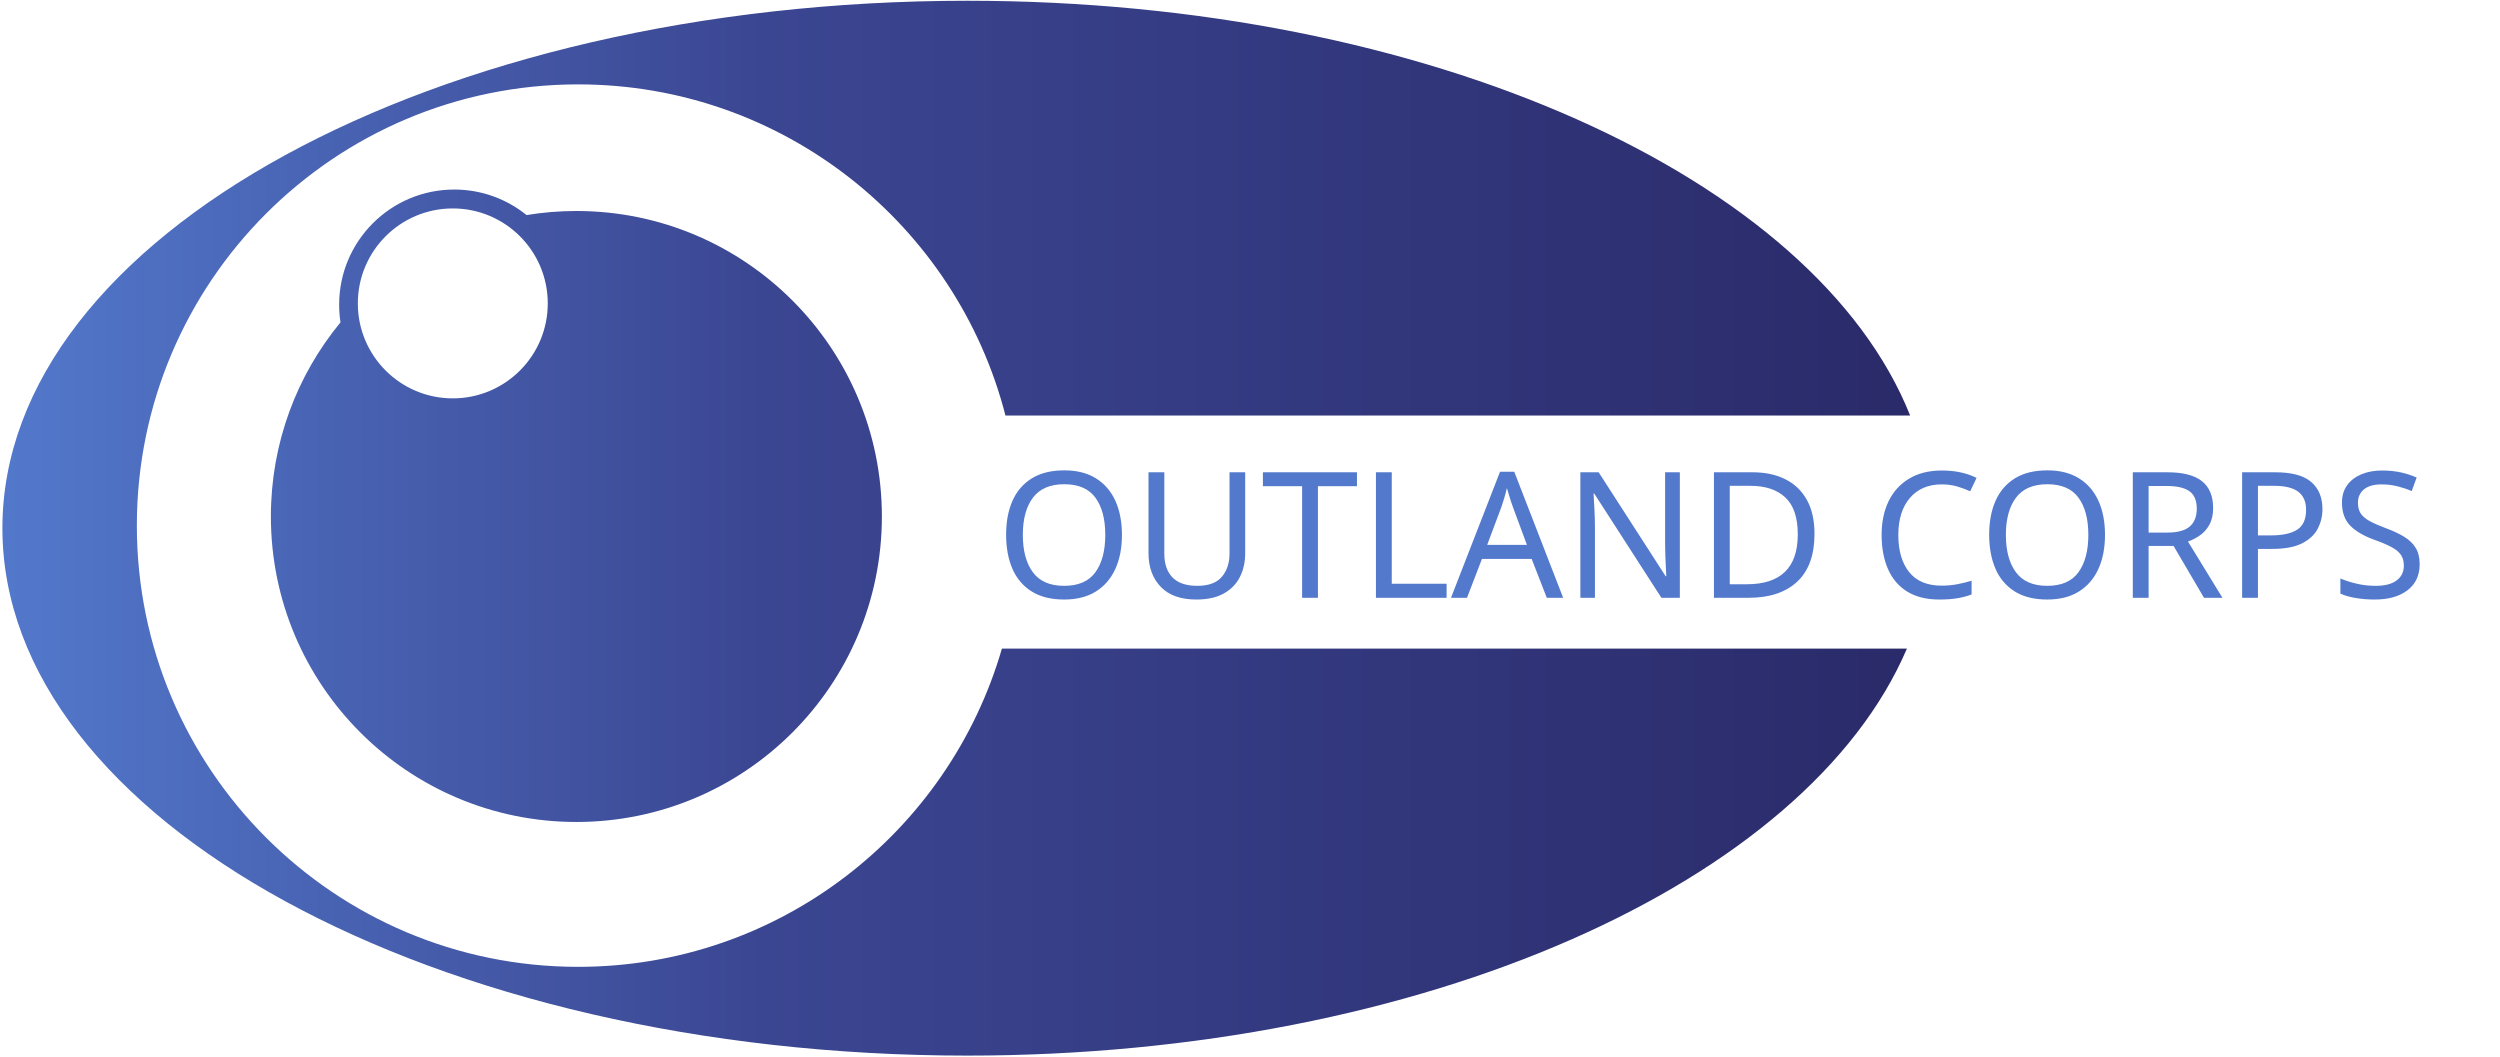
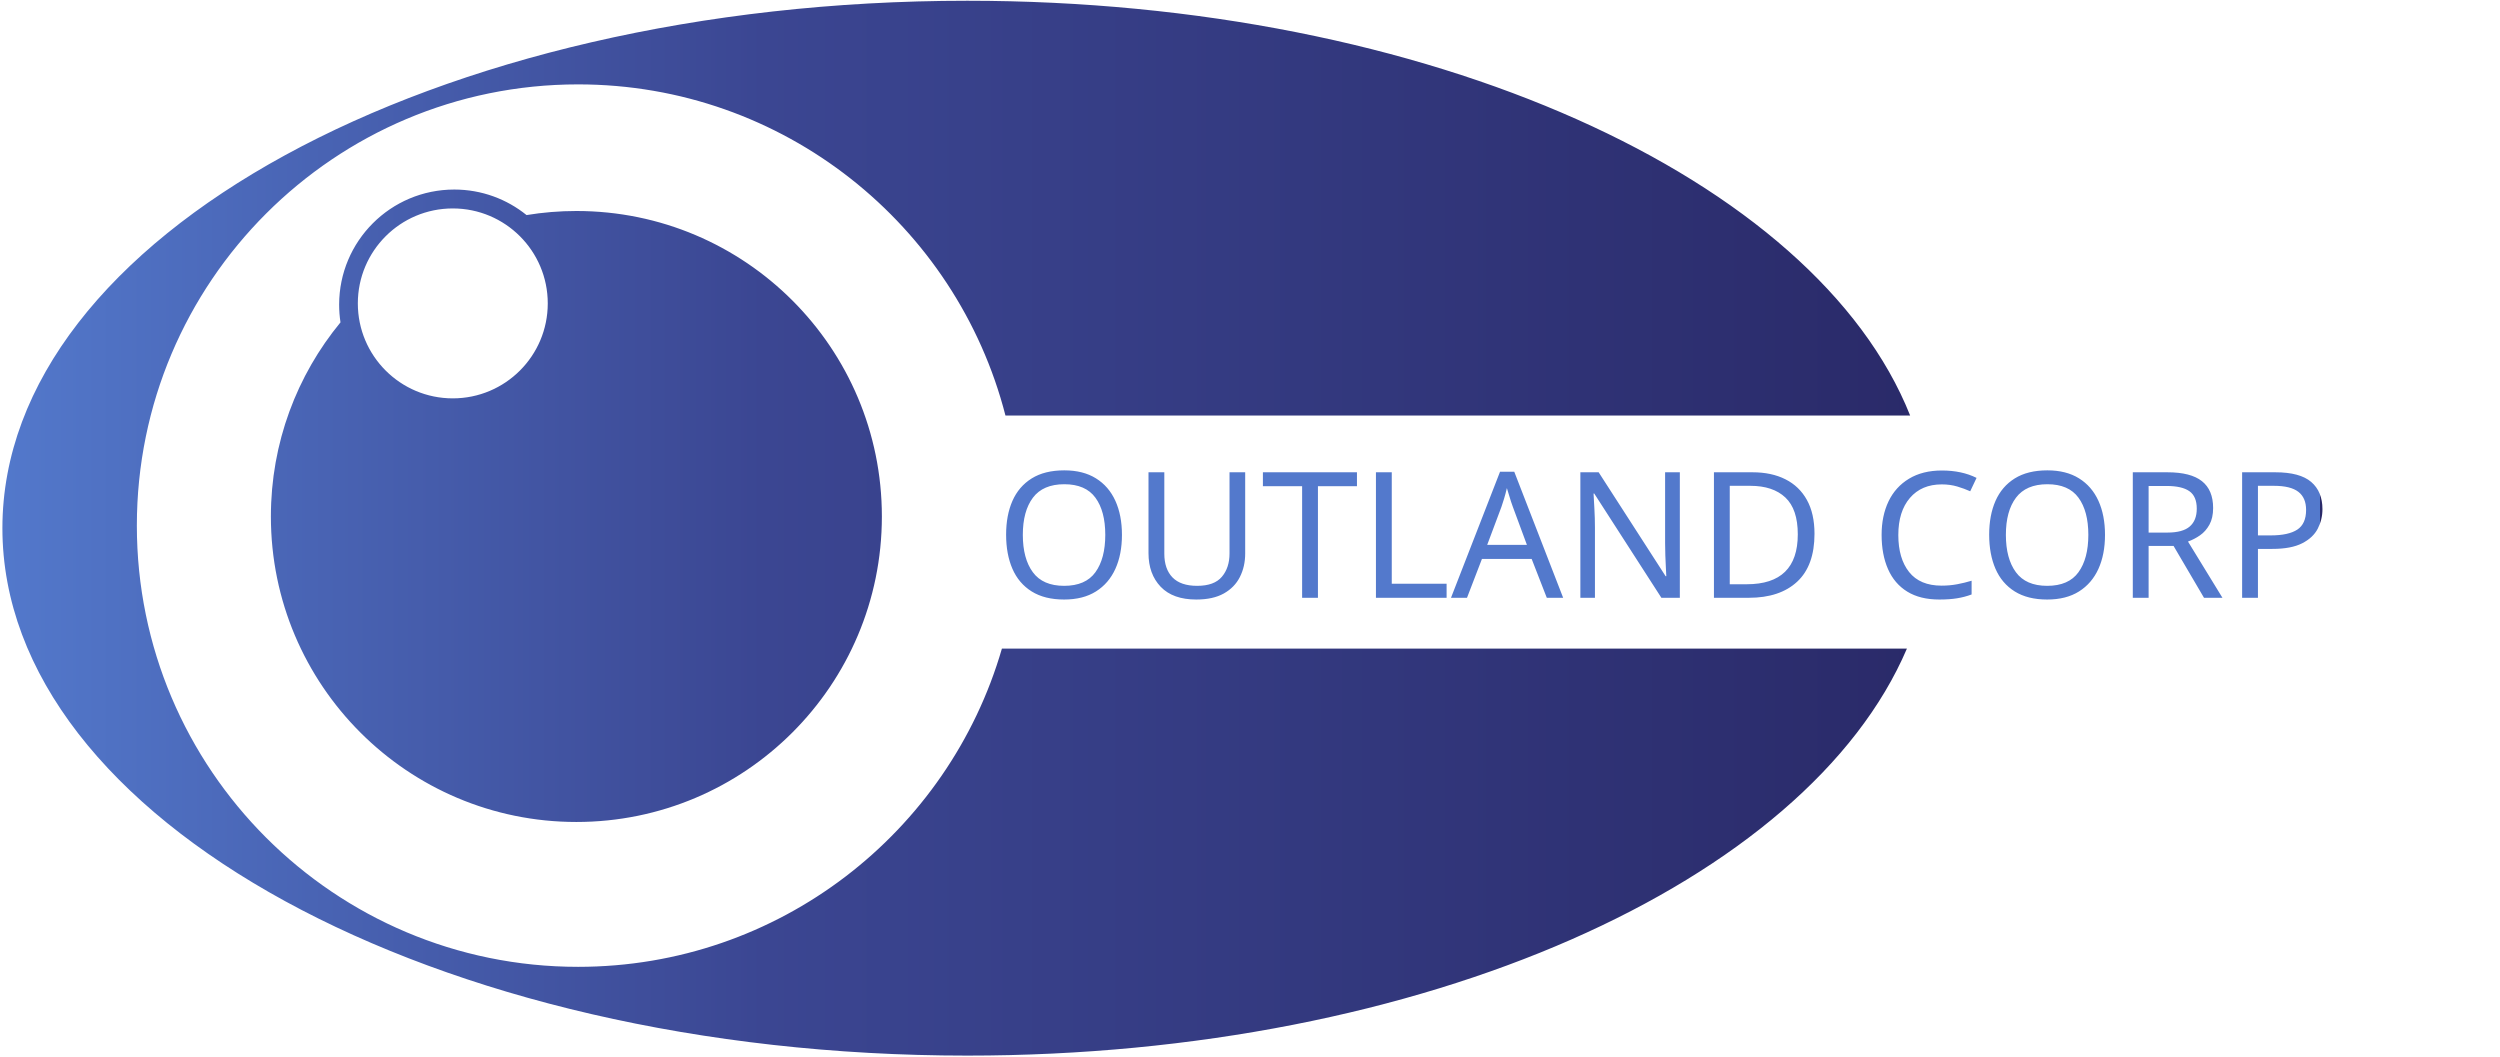
<svg xmlns="http://www.w3.org/2000/svg" version="1.1" x="0px" y="0px" width="1010px" height="427px" viewBox="0 0 1010 427" enable-background="new 0 0 1010 427" xml:space="preserve">
  <linearGradient id="myLinearGradient1" spreadMethod="pad">
    <stop offset="0%" stop-color="#5379CC" stop-opacity="1" />
    <stop offset="40%" stop-color="#3B4692" stop-opacity="1" />
    <stop offset="100%" stop-color="#2A2A69 " stop-opacity="1" />
  </linearGradient>
  <linearGradient id="myLinearGradient2" spreadMethod="pad">
    <stop offset="100%" stop-color="#5379CC" stop-opacity="1" />
    <stop offset="40%" stop-color="#3B4692" stop-opacity="1" />
    <stop offset="0%" stop-color="#2A2A69 " stop-opacity="1" />
  </linearGradient>
  <g id="Shape_1_1_" enable-background="new    ">
    <g id="Shape_1">
      <g>
        <path fill-rule="evenodd" clip-rule="evenodd" style="fill:url(#myLinearGradient1);" d="M233.544,390.603c-98.448,0-178.256-79.808-178.256-178.256     S135.096,34.091,233.544,34.091c83.098,0,152.915,56.861,172.666,133.798h365.493C733.577,72.068,577.516,0.306,390.79,0.306     C175.499,0.306,0.971,95.704,0.971,213.384c0,117.681,174.528,213.079,389.819,213.079c184.665,0,339.335-70.188,379.604-164.422     H404.771C383.255,336.306,314.744,390.603,233.544,390.603z M232.858,332.078c68.161,0,123.418-55.256,123.418-123.418     c0-68.161-55.257-123.417-123.418-123.417c-6.857,0-13.581,0.568-20.133,1.644c-7.983-6.445-18.135-10.312-29.194-10.312     c-25.691,0-46.518,20.826-46.518,46.517c0,2.429,0.188,4.813,0.546,7.142c-17.568,21.322-28.12,48.642-28.12,78.426     C109.44,276.822,164.696,332.078,232.858,332.078z M182.93,84.209c21.188,0,38.365,17.178,38.365,38.366     s-17.177,38.365-38.365,38.365s-38.366-17.177-38.366-38.365S161.741,84.209,182.93,84.209z" />
      </g>
    </g>
  </g>
  <g id="OUTLAND_CORPS">
-     <text transform="matrix(1 0 0 1 402.1421 241.5059)" style="fill:url(#myLinearGradient2);" font-family="'Zekton'" font-size="71.01">OUTLAND CORPS</text>
+     <text transform="matrix(1 0 0 1 402.1421 241.5059)" style="fill:url(#myLinearGradient2);" font-family="'Zekton'" font-size="71.01">OUTLAND CORP</text>
  </g>
</svg>
